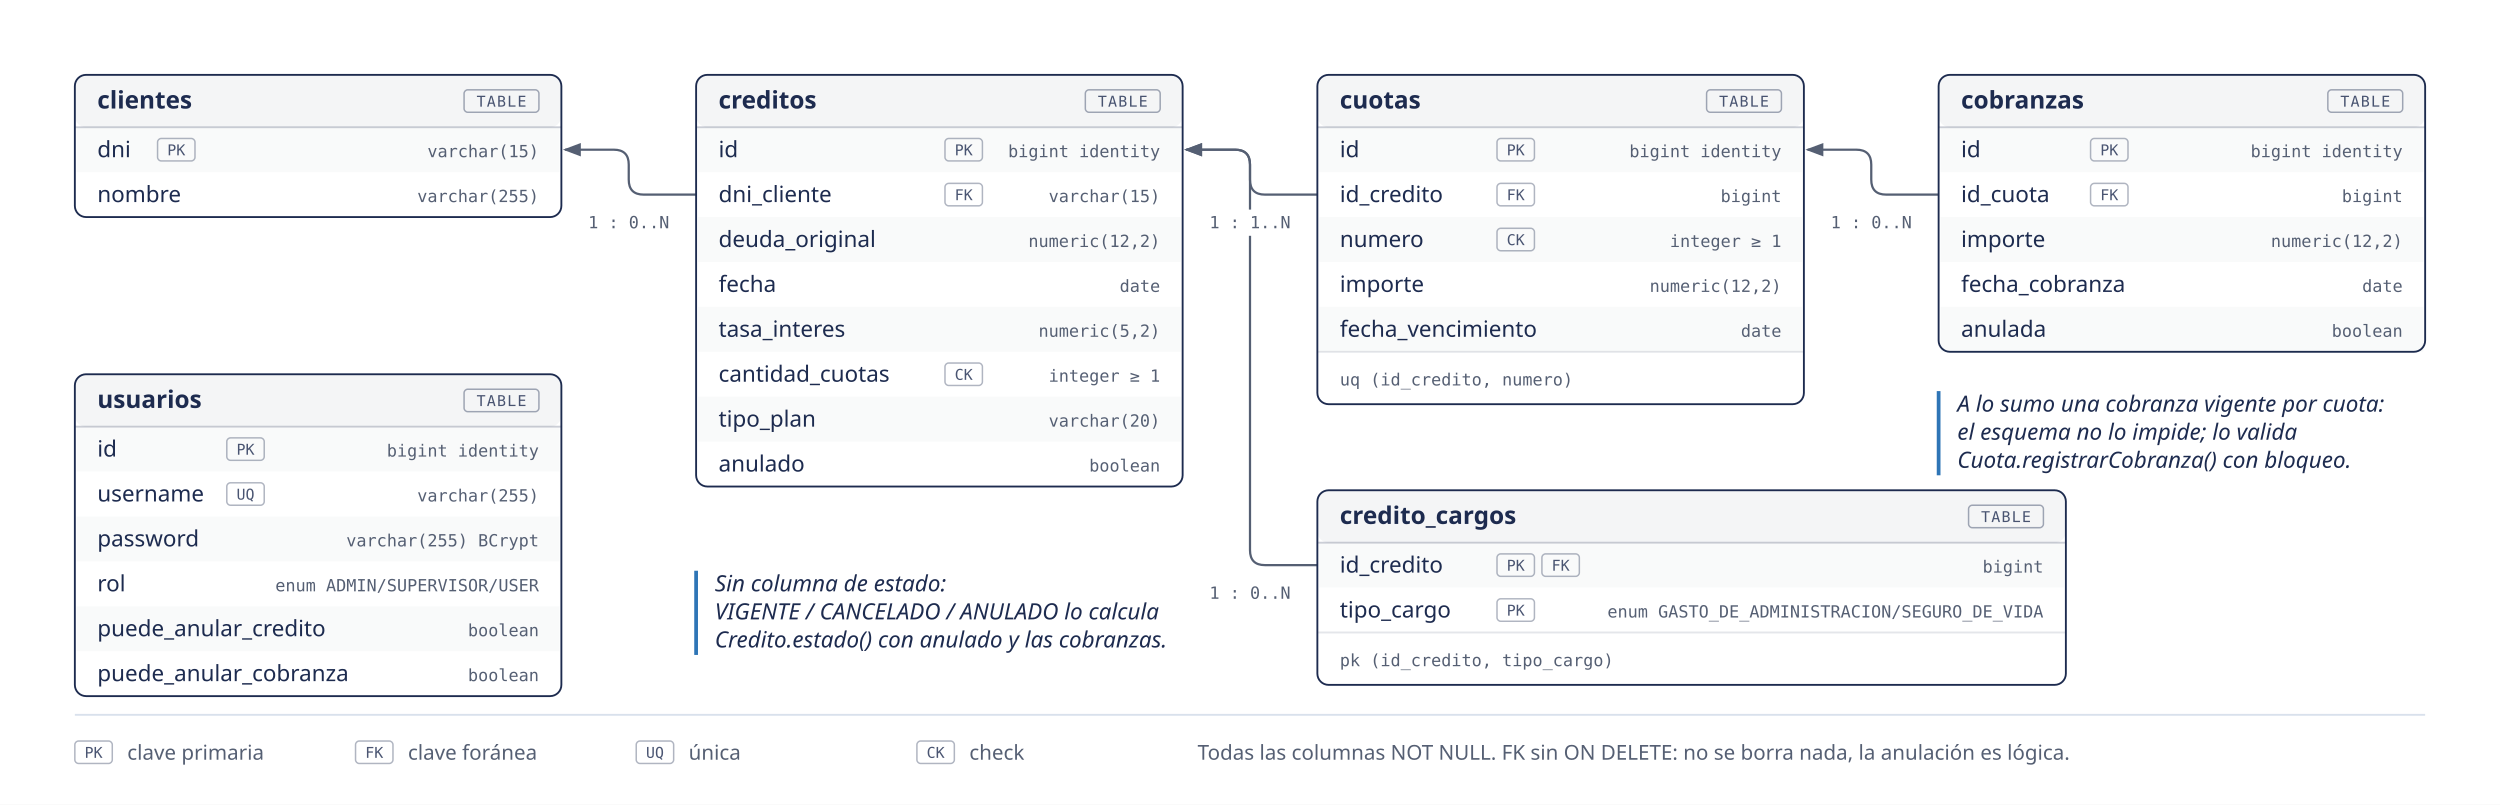
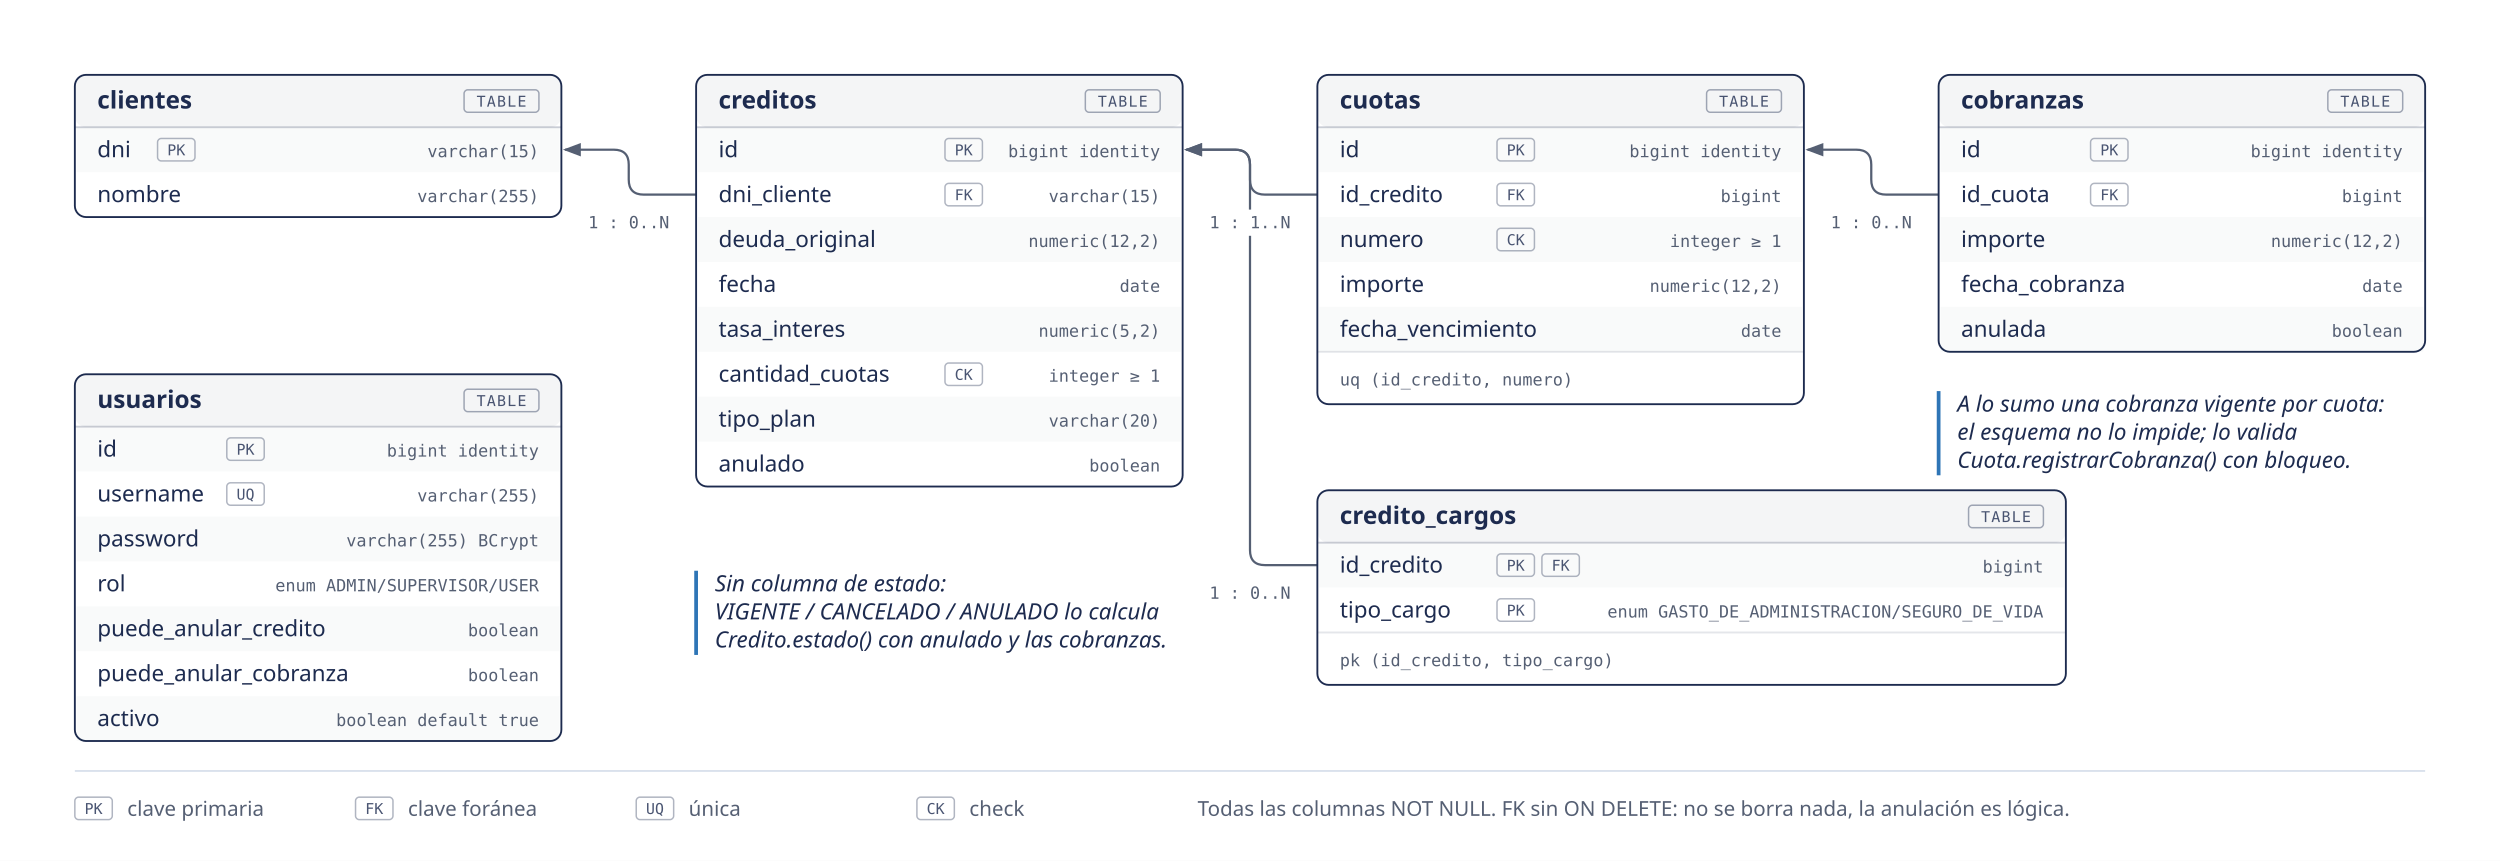
- <svg xmlns="http://www.w3.org/2000/svg" viewBox="0 0 1336 430" role="img" aria-labelledby="der-v4-title der-v4-desc">
+ <svg xmlns="http://www.w3.org/2000/svg" viewBox="0 0 1336 460" role="img" aria-labelledby="der-v4-title der-v4-desc">
  <defs>
    <marker id="der-v4-arrow" markerWidth="8" markerHeight="6" refX="7" refY="3" orient="auto">
      <polygon points="0 0, 8 3, 0 6" fill="#555f73" />
    </marker>
  </defs>
  <rect width="100%" height="100%" fill="#ffffff" />
  <path d="M 704,302 H 676 Q 668,302 668,294 V 88 Q 668,80 660,80 H 634" fill="none" stroke="#555f73" stroke-width="1.2" marker-end="url(#der-v4-arrow)" />
  <rect x="638" y="310" width="60" height="14" rx="2" fill="#ffffff" />
  <text x="668" y="320" fill="#555f73" font-size="9" font-family="'SF Mono', Menlo, Consolas, monospace" text-anchor="middle">1 : 0..N</text>
  <path d="M 372,104 H 344 Q 336,104 336,96 V 88 Q 336,80 328,80 H 302" fill="none" stroke="#555f73" stroke-width="1.2" marker-end="url(#der-v4-arrow)" />
  <rect x="306" y="112" width="60" height="14" rx="2" fill="#ffffff" />
  <text x="336" y="122" fill="#555f73" font-size="9" font-family="'SF Mono', Menlo, Consolas, monospace" text-anchor="middle">1 : 0..N</text>
  <path d="M 704,104 H 676 Q 668,104 668,96 V 88 Q 668,80 660,80 H 634" fill="none" stroke="#555f73" stroke-width="1.2" marker-end="url(#der-v4-arrow)" />
  <rect x="638" y="112" width="60" height="14" rx="2" fill="#ffffff" />
  <text x="668" y="122" fill="#555f73" font-size="9" font-family="'SF Mono', Menlo, Consolas, monospace" text-anchor="middle">1 : 1..N</text>
  <path d="M 1036,104 H 1008 Q 1000,104 1000,96 V 88 Q 1000,80 992,80 H 966" fill="none" stroke="#555f73" stroke-width="1.2" marker-end="url(#der-v4-arrow)" />
  <rect x="970" y="112" width="60" height="14" rx="2" fill="#ffffff" />
  <text x="1000" y="122" fill="#555f73" font-size="9" font-family="'SF Mono', Menlo, Consolas, monospace" text-anchor="middle">1 : 0..N</text>
  <rect x="40" y="40" width="260" height="76" rx="6" fill="#ffffff" stroke="#1D2B4F" />
  <rect x="40" y="40" width="260" height="28" rx="6" fill="#1D2B4F" fill-opacity=".05" />
  <line x1="40" y1="68" x2="300" y2="68" stroke="#1D2B4F" stroke-opacity=".22" />
  <text x="52" y="58" fill="#1D2B4F" font-size="13" font-weight="700" font-family="Calibri, Carlito, 'Segoe UI', system-ui, sans-serif">clientes</text>
  <rect x="248" y="48" width="40" height="12" rx="2" fill="none" stroke="#1D2B4F" stroke-opacity=".4" stroke-width=".8" />
  <text x="268" y="57" fill="#1D2B4F" fill-opacity=".8" font-size="8" font-family="'SF Mono', Menlo, Consolas, monospace" text-anchor="middle" letter-spacing=".08em">TABLE</text>
  <rect x="41" y="68" width="258" height="24" fill="#1D2B4F" fill-opacity=".025" />
  <text x="52" y="84" fill="#1D2B4F" font-size="12" font-family="Calibri, Carlito, 'Segoe UI', system-ui, sans-serif">dni</text>
  <rect x="84.2" y="74" width="20" height="12" rx="2" fill="none" stroke="#1D2B4F" stroke-opacity=".35" stroke-width=".8" />
  <text x="94.2" y="83" fill="#1D2B4F" fill-opacity=".8" font-size="8" font-family="'SF Mono', Menlo, Consolas, monospace" text-anchor="middle">PK</text>
  <text x="288" y="84" fill="#555f73" font-size="9" font-family="'SF Mono', Menlo, Consolas, monospace" text-anchor="end">varchar(15)</text>
  <text x="52" y="108" fill="#1D2B4F" font-size="12" font-family="Calibri, Carlito, 'Segoe UI', system-ui, sans-serif">nombre</text>
  <text x="288" y="108" fill="#555f73" font-size="9" font-family="'SF Mono', Menlo, Consolas, monospace" text-anchor="end">varchar(255)</text>
  <rect x="372" y="40" width="260" height="220" rx="6" fill="#ffffff" stroke="#1D2B4F" />
  <rect x="372" y="40" width="260" height="28" rx="6" fill="#1D2B4F" fill-opacity=".05" />
  <line x1="372" y1="68" x2="632" y2="68" stroke="#1D2B4F" stroke-opacity=".22" />
  <text x="384" y="58" fill="#1D2B4F" font-size="13" font-weight="700" font-family="Calibri, Carlito, 'Segoe UI', system-ui, sans-serif">creditos</text>
  <rect x="580" y="48" width="40" height="12" rx="2" fill="none" stroke="#1D2B4F" stroke-opacity=".4" stroke-width=".8" />
  <text x="600" y="57" fill="#1D2B4F" fill-opacity=".8" font-size="8" font-family="'SF Mono', Menlo, Consolas, monospace" text-anchor="middle" letter-spacing=".08em">TABLE</text>
  <rect x="373" y="68" width="258" height="24" fill="#1D2B4F" fill-opacity=".025" />
  <text x="384" y="84" fill="#1D2B4F" font-size="12" font-family="Calibri, Carlito, 'Segoe UI', system-ui, sans-serif">id</text>
  <rect x="505.0" y="74" width="20" height="12" rx="2" fill="none" stroke="#1D2B4F" stroke-opacity=".35" stroke-width=".8" />
  <text x="515.0" y="83" fill="#1D2B4F" fill-opacity=".8" font-size="8" font-family="'SF Mono', Menlo, Consolas, monospace" text-anchor="middle">PK</text>
  <text x="620" y="84" fill="#555f73" font-size="9" font-family="'SF Mono', Menlo, Consolas, monospace" text-anchor="end">bigint identity</text>
  <text x="384" y="108" fill="#1D2B4F" font-size="12" font-family="Calibri, Carlito, 'Segoe UI', system-ui, sans-serif">dni_cliente</text>
  <rect x="505.0" y="98" width="20" height="12" rx="2" fill="none" stroke="#1D2B4F" stroke-opacity=".35" stroke-width=".8" />
  <text x="515.0" y="107" fill="#1D2B4F" fill-opacity=".8" font-size="8" font-family="'SF Mono', Menlo, Consolas, monospace" text-anchor="middle">FK</text>
  <text x="620" y="108" fill="#555f73" font-size="9" font-family="'SF Mono', Menlo, Consolas, monospace" text-anchor="end">varchar(15)</text>
  <rect x="373" y="116" width="258" height="24" fill="#1D2B4F" fill-opacity=".025" />
  <text x="384" y="132" fill="#1D2B4F" font-size="12" font-family="Calibri, Carlito, 'Segoe UI', system-ui, sans-serif">deuda_original</text>
  <text x="620" y="132" fill="#555f73" font-size="9" font-family="'SF Mono', Menlo, Consolas, monospace" text-anchor="end">numeric(12,2)</text>
  <text x="384" y="156" fill="#1D2B4F" font-size="12" font-family="Calibri, Carlito, 'Segoe UI', system-ui, sans-serif">fecha</text>
  <text x="620" y="156" fill="#555f73" font-size="9" font-family="'SF Mono', Menlo, Consolas, monospace" text-anchor="end">date</text>
  <rect x="373" y="164" width="258" height="24" fill="#1D2B4F" fill-opacity=".025" />
  <text x="384" y="180" fill="#1D2B4F" font-size="12" font-family="Calibri, Carlito, 'Segoe UI', system-ui, sans-serif">tasa_interes</text>
  <text x="620" y="180" fill="#555f73" font-size="9" font-family="'SF Mono', Menlo, Consolas, monospace" text-anchor="end">numeric(5,2)</text>
  <text x="384" y="204" fill="#1D2B4F" font-size="12" font-family="Calibri, Carlito, 'Segoe UI', system-ui, sans-serif">cantidad_cuotas</text>
  <rect x="505.0" y="194" width="20" height="12" rx="2" fill="none" stroke="#1D2B4F" stroke-opacity=".35" stroke-width=".8" />
  <text x="515.0" y="203" fill="#1D2B4F" fill-opacity=".8" font-size="8" font-family="'SF Mono', Menlo, Consolas, monospace" text-anchor="middle">CK</text>
  <text x="620" y="204" fill="#555f73" font-size="9" font-family="'SF Mono', Menlo, Consolas, monospace" text-anchor="end">integer ≥ 1</text>
  <rect x="373" y="212" width="258" height="24" fill="#1D2B4F" fill-opacity=".025" />
  <text x="384" y="228" fill="#1D2B4F" font-size="12" font-family="Calibri, Carlito, 'Segoe UI', system-ui, sans-serif">tipo_plan</text>
  <text x="620" y="228" fill="#555f73" font-size="9" font-family="'SF Mono', Menlo, Consolas, monospace" text-anchor="end">varchar(20)</text>
  <text x="384" y="252" fill="#1D2B4F" font-size="12" font-family="Calibri, Carlito, 'Segoe UI', system-ui, sans-serif">anulado</text>
  <text x="620" y="252" fill="#555f73" font-size="9" font-family="'SF Mono', Menlo, Consolas, monospace" text-anchor="end">boolean</text>
  <rect x="704" y="40" width="260" height="176" rx="6" fill="#ffffff" stroke="#1D2B4F" />
  <rect x="704" y="40" width="260" height="28" rx="6" fill="#1D2B4F" fill-opacity=".05" />
  <line x1="704" y1="68" x2="964" y2="68" stroke="#1D2B4F" stroke-opacity=".22" />
  <text x="716" y="58" fill="#1D2B4F" font-size="13" font-weight="700" font-family="Calibri, Carlito, 'Segoe UI', system-ui, sans-serif">cuotas</text>
  <rect x="912" y="48" width="40" height="12" rx="2" fill="none" stroke="#1D2B4F" stroke-opacity=".4" stroke-width=".8" />
  <text x="932" y="57" fill="#1D2B4F" fill-opacity=".8" font-size="8" font-family="'SF Mono', Menlo, Consolas, monospace" text-anchor="middle" letter-spacing=".08em">TABLE</text>
  <rect x="705" y="68" width="258" height="24" fill="#1D2B4F" fill-opacity=".025" />
  <text x="716" y="84" fill="#1D2B4F" font-size="12" font-family="Calibri, Carlito, 'Segoe UI', system-ui, sans-serif">id</text>
  <rect x="800.0" y="74" width="20" height="12" rx="2" fill="none" stroke="#1D2B4F" stroke-opacity=".35" stroke-width=".8" />
  <text x="810.0" y="83" fill="#1D2B4F" fill-opacity=".8" font-size="8" font-family="'SF Mono', Menlo, Consolas, monospace" text-anchor="middle">PK</text>
  <text x="952" y="84" fill="#555f73" font-size="9" font-family="'SF Mono', Menlo, Consolas, monospace" text-anchor="end">bigint identity</text>
  <text x="716" y="108" fill="#1D2B4F" font-size="12" font-family="Calibri, Carlito, 'Segoe UI', system-ui, sans-serif">id_credito</text>
  <rect x="800.0" y="98" width="20" height="12" rx="2" fill="none" stroke="#1D2B4F" stroke-opacity=".35" stroke-width=".8" />
  <text x="810.0" y="107" fill="#1D2B4F" fill-opacity=".8" font-size="8" font-family="'SF Mono', Menlo, Consolas, monospace" text-anchor="middle">FK</text>
  <text x="952" y="108" fill="#555f73" font-size="9" font-family="'SF Mono', Menlo, Consolas, monospace" text-anchor="end">bigint</text>
  <rect x="705" y="116" width="258" height="24" fill="#1D2B4F" fill-opacity=".025" />
  <text x="716" y="132" fill="#1D2B4F" font-size="12" font-family="Calibri, Carlito, 'Segoe UI', system-ui, sans-serif">numero</text>
  <rect x="800.0" y="122" width="20" height="12" rx="2" fill="none" stroke="#1D2B4F" stroke-opacity=".35" stroke-width=".8" />
  <text x="810.0" y="131" fill="#1D2B4F" fill-opacity=".8" font-size="8" font-family="'SF Mono', Menlo, Consolas, monospace" text-anchor="middle">CK</text>
  <text x="952" y="132" fill="#555f73" font-size="9" font-family="'SF Mono', Menlo, Consolas, monospace" text-anchor="end">integer ≥ 1</text>
  <text x="716" y="156" fill="#1D2B4F" font-size="12" font-family="Calibri, Carlito, 'Segoe UI', system-ui, sans-serif">importe</text>
  <text x="952" y="156" fill="#555f73" font-size="9" font-family="'SF Mono', Menlo, Consolas, monospace" text-anchor="end">numeric(12,2)</text>
  <rect x="705" y="164" width="258" height="24" fill="#1D2B4F" fill-opacity=".025" />
  <text x="716" y="180" fill="#1D2B4F" font-size="12" font-family="Calibri, Carlito, 'Segoe UI', system-ui, sans-serif">fecha_vencimiento</text>
  <text x="952" y="180" fill="#555f73" font-size="9" font-family="'SF Mono', Menlo, Consolas, monospace" text-anchor="end">date</text>
  <line x1="704" y1="188" x2="964" y2="188" stroke="#1D2B4F" stroke-opacity=".12" />
  <text x="716" y="206" fill="#555f73" font-size="9" font-family="'SF Mono', Menlo, Consolas, monospace">uq (id_credito, numero)</text>
  <rect x="1036" y="40" width="260" height="148" rx="6" fill="#ffffff" stroke="#1D2B4F" />
  <rect x="1036" y="40" width="260" height="28" rx="6" fill="#1D2B4F" fill-opacity=".05" />
  <line x1="1036" y1="68" x2="1296" y2="68" stroke="#1D2B4F" stroke-opacity=".22" />
  <text x="1048" y="58" fill="#1D2B4F" font-size="13" font-weight="700" font-family="Calibri, Carlito, 'Segoe UI', system-ui, sans-serif">cobranzas</text>
  <rect x="1244" y="48" width="40" height="12" rx="2" fill="none" stroke="#1D2B4F" stroke-opacity=".4" stroke-width=".8" />
  <text x="1264" y="57" fill="#1D2B4F" fill-opacity=".8" font-size="8" font-family="'SF Mono', Menlo, Consolas, monospace" text-anchor="middle" letter-spacing=".08em">TABLE</text>
  <rect x="1037" y="68" width="258" height="24" fill="#1D2B4F" fill-opacity=".025" />
  <text x="1048" y="84" fill="#1D2B4F" font-size="12" font-family="Calibri, Carlito, 'Segoe UI', system-ui, sans-serif">id</text>
  <rect x="1117.2" y="74" width="20" height="12" rx="2" fill="none" stroke="#1D2B4F" stroke-opacity=".35" stroke-width=".8" />
  <text x="1127.2" y="83" fill="#1D2B4F" fill-opacity=".8" font-size="8" font-family="'SF Mono', Menlo, Consolas, monospace" text-anchor="middle">PK</text>
  <text x="1284" y="84" fill="#555f73" font-size="9" font-family="'SF Mono', Menlo, Consolas, monospace" text-anchor="end">bigint identity</text>
  <text x="1048" y="108" fill="#1D2B4F" font-size="12" font-family="Calibri, Carlito, 'Segoe UI', system-ui, sans-serif">id_cuota</text>
  <rect x="1117.2" y="98" width="20" height="12" rx="2" fill="none" stroke="#1D2B4F" stroke-opacity=".35" stroke-width=".8" />
  <text x="1127.2" y="107" fill="#1D2B4F" fill-opacity=".8" font-size="8" font-family="'SF Mono', Menlo, Consolas, monospace" text-anchor="middle">FK</text>
  <text x="1284" y="108" fill="#555f73" font-size="9" font-family="'SF Mono', Menlo, Consolas, monospace" text-anchor="end">bigint</text>
  <rect x="1037" y="116" width="258" height="24" fill="#1D2B4F" fill-opacity=".025" />
  <text x="1048" y="132" fill="#1D2B4F" font-size="12" font-family="Calibri, Carlito, 'Segoe UI', system-ui, sans-serif">importe</text>
  <text x="1284" y="132" fill="#555f73" font-size="9" font-family="'SF Mono', Menlo, Consolas, monospace" text-anchor="end">numeric(12,2)</text>
  <text x="1048" y="156" fill="#1D2B4F" font-size="12" font-family="Calibri, Carlito, 'Segoe UI', system-ui, sans-serif">fecha_cobranza</text>
  <text x="1284" y="156" fill="#555f73" font-size="9" font-family="'SF Mono', Menlo, Consolas, monospace" text-anchor="end">date</text>
  <rect x="1037" y="164" width="258" height="24" fill="#1D2B4F" fill-opacity=".025" />
  <text x="1048" y="180" fill="#1D2B4F" font-size="12" font-family="Calibri, Carlito, 'Segoe UI', system-ui, sans-serif">anulada</text>
  <text x="1284" y="180" fill="#555f73" font-size="9" font-family="'SF Mono', Menlo, Consolas, monospace" text-anchor="end">boolean</text>
  <rect x="704" y="262" width="400" height="104" rx="6" fill="#ffffff" stroke="#1D2B4F" />
  <rect x="704" y="262" width="400" height="28" rx="6" fill="#1D2B4F" fill-opacity=".05" />
  <line x1="704" y1="290" x2="1104" y2="290" stroke="#1D2B4F" stroke-opacity=".22" />
  <text x="716" y="280" fill="#1D2B4F" font-size="13" font-weight="700" font-family="Calibri, Carlito, 'Segoe UI', system-ui, sans-serif">credito_cargos</text>
  <rect x="1052" y="270" width="40" height="12" rx="2" fill="none" stroke="#1D2B4F" stroke-opacity=".4" stroke-width=".8" />
  <text x="1072" y="279" fill="#1D2B4F" fill-opacity=".8" font-size="8" font-family="'SF Mono', Menlo, Consolas, monospace" text-anchor="middle" letter-spacing=".08em">TABLE</text>
  <rect x="705" y="290" width="398" height="24" fill="#1D2B4F" fill-opacity=".025" />
  <text x="716" y="306" fill="#1D2B4F" font-size="12" font-family="Calibri, Carlito, 'Segoe UI', system-ui, sans-serif">id_credito</text>
  <rect x="800.0" y="296" width="20" height="12" rx="2" fill="none" stroke="#1D2B4F" stroke-opacity=".35" stroke-width=".8" />
  <text x="810.0" y="305" fill="#1D2B4F" fill-opacity=".8" font-size="8" font-family="'SF Mono', Menlo, Consolas, monospace" text-anchor="middle">PK</text>
  <rect x="824.0" y="296" width="20" height="12" rx="2" fill="none" stroke="#1D2B4F" stroke-opacity=".35" stroke-width=".8" />
  <text x="834.0" y="305" fill="#1D2B4F" fill-opacity=".8" font-size="8" font-family="'SF Mono', Menlo, Consolas, monospace" text-anchor="middle">FK</text>
  <text x="1092" y="306" fill="#555f73" font-size="9" font-family="'SF Mono', Menlo, Consolas, monospace" text-anchor="end">bigint</text>
  <text x="716" y="330" fill="#1D2B4F" font-size="12" font-family="Calibri, Carlito, 'Segoe UI', system-ui, sans-serif">tipo_cargo</text>
  <rect x="800.0" y="320" width="20" height="12" rx="2" fill="none" stroke="#1D2B4F" stroke-opacity=".35" stroke-width=".8" />
  <text x="810.0" y="329" fill="#1D2B4F" fill-opacity=".8" font-size="8" font-family="'SF Mono', Menlo, Consolas, monospace" text-anchor="middle">PK</text>
  <text x="1092" y="330" fill="#555f73" font-size="9" font-family="'SF Mono', Menlo, Consolas, monospace" text-anchor="end">enum GASTO_DE_ADMINISTRACION/SEGURO_DE_VIDA</text>
  <line x1="704" y1="338" x2="1104" y2="338" stroke="#1D2B4F" stroke-opacity=".12" />
  <text x="716" y="356" fill="#555f73" font-size="9" font-family="'SF Mono', Menlo, Consolas, monospace">pk (id_credito, tipo_cargo)</text>
-   <rect x="40" y="200" width="260" height="172" rx="6" fill="#ffffff" stroke="#1D2B4F" />
+   <rect x="40" y="200" width="260" height="196" rx="6" fill="#ffffff" stroke="#1D2B4F" />
  <rect x="40" y="200" width="260" height="28" rx="6" fill="#1D2B4F" fill-opacity=".05" />
  <line x1="40" y1="228" x2="300" y2="228" stroke="#1D2B4F" stroke-opacity=".22" />
  <text x="52" y="218" fill="#1D2B4F" font-size="13" font-weight="700" font-family="Calibri, Carlito, 'Segoe UI', system-ui, sans-serif">usuarios</text>
  <rect x="248" y="208" width="40" height="12" rx="2" fill="none" stroke="#1D2B4F" stroke-opacity=".4" stroke-width=".8" />
  <text x="268" y="217" fill="#1D2B4F" fill-opacity=".8" font-size="8" font-family="'SF Mono', Menlo, Consolas, monospace" text-anchor="middle" letter-spacing=".08em">TABLE</text>
  <rect x="41" y="228" width="258" height="24" fill="#1D2B4F" fill-opacity=".025" />
  <text x="52" y="244" fill="#1D2B4F" font-size="12" font-family="Calibri, Carlito, 'Segoe UI', system-ui, sans-serif">id</text>
  <rect x="121.2" y="234" width="20" height="12" rx="2" fill="none" stroke="#1D2B4F" stroke-opacity=".35" stroke-width=".8" />
  <text x="131.2" y="243" fill="#1D2B4F" fill-opacity=".8" font-size="8" font-family="'SF Mono', Menlo, Consolas, monospace" text-anchor="middle">PK</text>
  <text x="288" y="244" fill="#555f73" font-size="9" font-family="'SF Mono', Menlo, Consolas, monospace" text-anchor="end">bigint identity</text>
  <text x="52" y="268" fill="#1D2B4F" font-size="12" font-family="Calibri, Carlito, 'Segoe UI', system-ui, sans-serif">username</text>
  <rect x="121.2" y="258" width="20" height="12" rx="2" fill="none" stroke="#1D2B4F" stroke-opacity=".35" stroke-width=".8" />
  <text x="131.2" y="267" fill="#1D2B4F" fill-opacity=".8" font-size="8" font-family="'SF Mono', Menlo, Consolas, monospace" text-anchor="middle">UQ</text>
  <text x="288" y="268" fill="#555f73" font-size="9" font-family="'SF Mono', Menlo, Consolas, monospace" text-anchor="end">varchar(255)</text>
  <rect x="41" y="276" width="258" height="24" fill="#1D2B4F" fill-opacity=".025" />
  <text x="52" y="292" fill="#1D2B4F" font-size="12" font-family="Calibri, Carlito, 'Segoe UI', system-ui, sans-serif">password</text>
  <text x="288" y="292" fill="#555f73" font-size="9" font-family="'SF Mono', Menlo, Consolas, monospace" text-anchor="end">varchar(255) BCrypt</text>
  <text x="52" y="316" fill="#1D2B4F" font-size="12" font-family="Calibri, Carlito, 'Segoe UI', system-ui, sans-serif">rol</text>
  <text x="288" y="316" fill="#555f73" font-size="9" font-family="'SF Mono', Menlo, Consolas, monospace" text-anchor="end">enum ADMIN/SUPERVISOR/USER</text>
  <rect x="41" y="324" width="258" height="24" fill="#1D2B4F" fill-opacity=".025" />
  <text x="52" y="340" fill="#1D2B4F" font-size="12" font-family="Calibri, Carlito, 'Segoe UI', system-ui, sans-serif">puede_anular_credito</text>
  <text x="288" y="340" fill="#555f73" font-size="9" font-family="'SF Mono', Menlo, Consolas, monospace" text-anchor="end">boolean</text>
  <text x="52" y="364" fill="#1D2B4F" font-size="12" font-family="Calibri, Carlito, 'Segoe UI', system-ui, sans-serif">puede_anular_cobranza</text>
  <text x="288" y="364" fill="#555f73" font-size="9" font-family="'SF Mono', Menlo, Consolas, monospace" text-anchor="end">boolean</text>
+   <rect x="41" y="372" width="258" height="24" fill="#1D2B4F" fill-opacity=".025" />
+   <text x="52" y="388" fill="#1D2B4F" font-size="12" font-family="Calibri, Carlito, 'Segoe UI', system-ui, sans-serif">activo</text>
+   <text x="288" y="388" fill="#555f73" font-size="9" font-family="'SF Mono', Menlo, Consolas, monospace" text-anchor="end">boolean default true</text>
  <line x1="372" y1="305" x2="372" y2="350" stroke="#2E75B6" stroke-width="2" />
  <text x="382" y="316" fill="#1D2B4F" font-size="12" font-style="italic" font-family="Calibri, Carlito, 'Segoe UI', system-ui, sans-serif">
    <tspan x="382" dy="0">Sin columna de estado:</tspan>
    <tspan x="382" dy="15">VIGENTE / CANCELADO / ANULADO lo calcula</tspan>
    <tspan x="382" dy="15">Credito.estado() con anulado y las cobranzas.</tspan>
  </text>
  <line x1="1036" y1="209" x2="1036" y2="254" stroke="#2E75B6" stroke-width="2" />
  <text x="1046" y="220" fill="#1D2B4F" font-size="12" font-style="italic" font-family="Calibri, Carlito, 'Segoe UI', system-ui, sans-serif">
    <tspan x="1046" dy="0">A lo sumo una cobranza vigente por cuota:</tspan>
    <tspan x="1046" dy="15">el esquema no lo impide; lo valida</tspan>
    <tspan x="1046" dy="15">Cuota.registrarCobranza() con bloqueo.</tspan>
  </text>
-   <line x1="40" y1="382" x2="1296" y2="382" stroke="#D9E1EC" />
-   <rect x="40" y="396" width="20" height="12" rx="2" fill="none" stroke="#1D2B4F" stroke-opacity=".35" stroke-width=".8" />
-   <text x="50" y="405" fill="#1D2B4F" fill-opacity=".8" font-size="8" font-family="'SF Mono', Menlo, Consolas, monospace" text-anchor="middle">PK</text>
-   <text x="68" y="406" fill="#555f73" font-size="11" font-family="Calibri, Carlito, 'Segoe UI', system-ui, sans-serif">clave primaria</text>
-   <rect x="190" y="396" width="20" height="12" rx="2" fill="none" stroke="#1D2B4F" stroke-opacity=".35" stroke-width=".8" />
-   <text x="200" y="405" fill="#1D2B4F" fill-opacity=".8" font-size="8" font-family="'SF Mono', Menlo, Consolas, monospace" text-anchor="middle">FK</text>
-   <text x="218" y="406" fill="#555f73" font-size="11" font-family="Calibri, Carlito, 'Segoe UI', system-ui, sans-serif">clave foránea</text>
-   <rect x="340" y="396" width="20" height="12" rx="2" fill="none" stroke="#1D2B4F" stroke-opacity=".35" stroke-width=".8" />
-   <text x="350" y="405" fill="#1D2B4F" fill-opacity=".8" font-size="8" font-family="'SF Mono', Menlo, Consolas, monospace" text-anchor="middle">UQ</text>
-   <text x="368" y="406" fill="#555f73" font-size="11" font-family="Calibri, Carlito, 'Segoe UI', system-ui, sans-serif">única</text>
-   <rect x="490" y="396" width="20" height="12" rx="2" fill="none" stroke="#1D2B4F" stroke-opacity=".35" stroke-width=".8" />
-   <text x="500" y="405" fill="#1D2B4F" fill-opacity=".8" font-size="8" font-family="'SF Mono', Menlo, Consolas, monospace" text-anchor="middle">CK</text>
-   <text x="518" y="406" fill="#555f73" font-size="11" font-family="Calibri, Carlito, 'Segoe UI', system-ui, sans-serif">check</text>
-   <text x="640" y="406" fill="#555f73" font-size="11" font-family="Calibri, Carlito, 'Segoe UI', system-ui, sans-serif">Todas las columnas NOT NULL. FK sin ON DELETE: no se borra nada, la anulación es lógica.</text>
+   <line x1="40" y1="412" x2="1296" y2="412" stroke="#D9E1EC" />
+   <rect x="40" y="426" width="20" height="12" rx="2" fill="none" stroke="#1D2B4F" stroke-opacity=".35" stroke-width=".8" />
+   <text x="50" y="435" fill="#1D2B4F" fill-opacity=".8" font-size="8" font-family="'SF Mono', Menlo, Consolas, monospace" text-anchor="middle">PK</text>
+   <text x="68" y="436" fill="#555f73" font-size="11" font-family="Calibri, Carlito, 'Segoe UI', system-ui, sans-serif">clave primaria</text>
+   <rect x="190" y="426" width="20" height="12" rx="2" fill="none" stroke="#1D2B4F" stroke-opacity=".35" stroke-width=".8" />
+   <text x="200" y="435" fill="#1D2B4F" fill-opacity=".8" font-size="8" font-family="'SF Mono', Menlo, Consolas, monospace" text-anchor="middle">FK</text>
+   <text x="218" y="436" fill="#555f73" font-size="11" font-family="Calibri, Carlito, 'Segoe UI', system-ui, sans-serif">clave foránea</text>
+   <rect x="340" y="426" width="20" height="12" rx="2" fill="none" stroke="#1D2B4F" stroke-opacity=".35" stroke-width=".8" />
+   <text x="350" y="435" fill="#1D2B4F" fill-opacity=".8" font-size="8" font-family="'SF Mono', Menlo, Consolas, monospace" text-anchor="middle">UQ</text>
+   <text x="368" y="436" fill="#555f73" font-size="11" font-family="Calibri, Carlito, 'Segoe UI', system-ui, sans-serif">única</text>
+   <rect x="490" y="426" width="20" height="12" rx="2" fill="none" stroke="#1D2B4F" stroke-opacity=".35" stroke-width=".8" />
+   <text x="500" y="435" fill="#1D2B4F" fill-opacity=".8" font-size="8" font-family="'SF Mono', Menlo, Consolas, monospace" text-anchor="middle">CK</text>
+   <text x="518" y="436" fill="#555f73" font-size="11" font-family="Calibri, Carlito, 'Segoe UI', system-ui, sans-serif">check</text>
+   <text x="640" y="436" fill="#555f73" font-size="11" font-family="Calibri, Carlito, 'Segoe UI', system-ui, sans-serif">Todas las columnas NOT NULL. FK sin ON DELETE: no se borra nada, la anulación es lógica.</text>
</svg>
